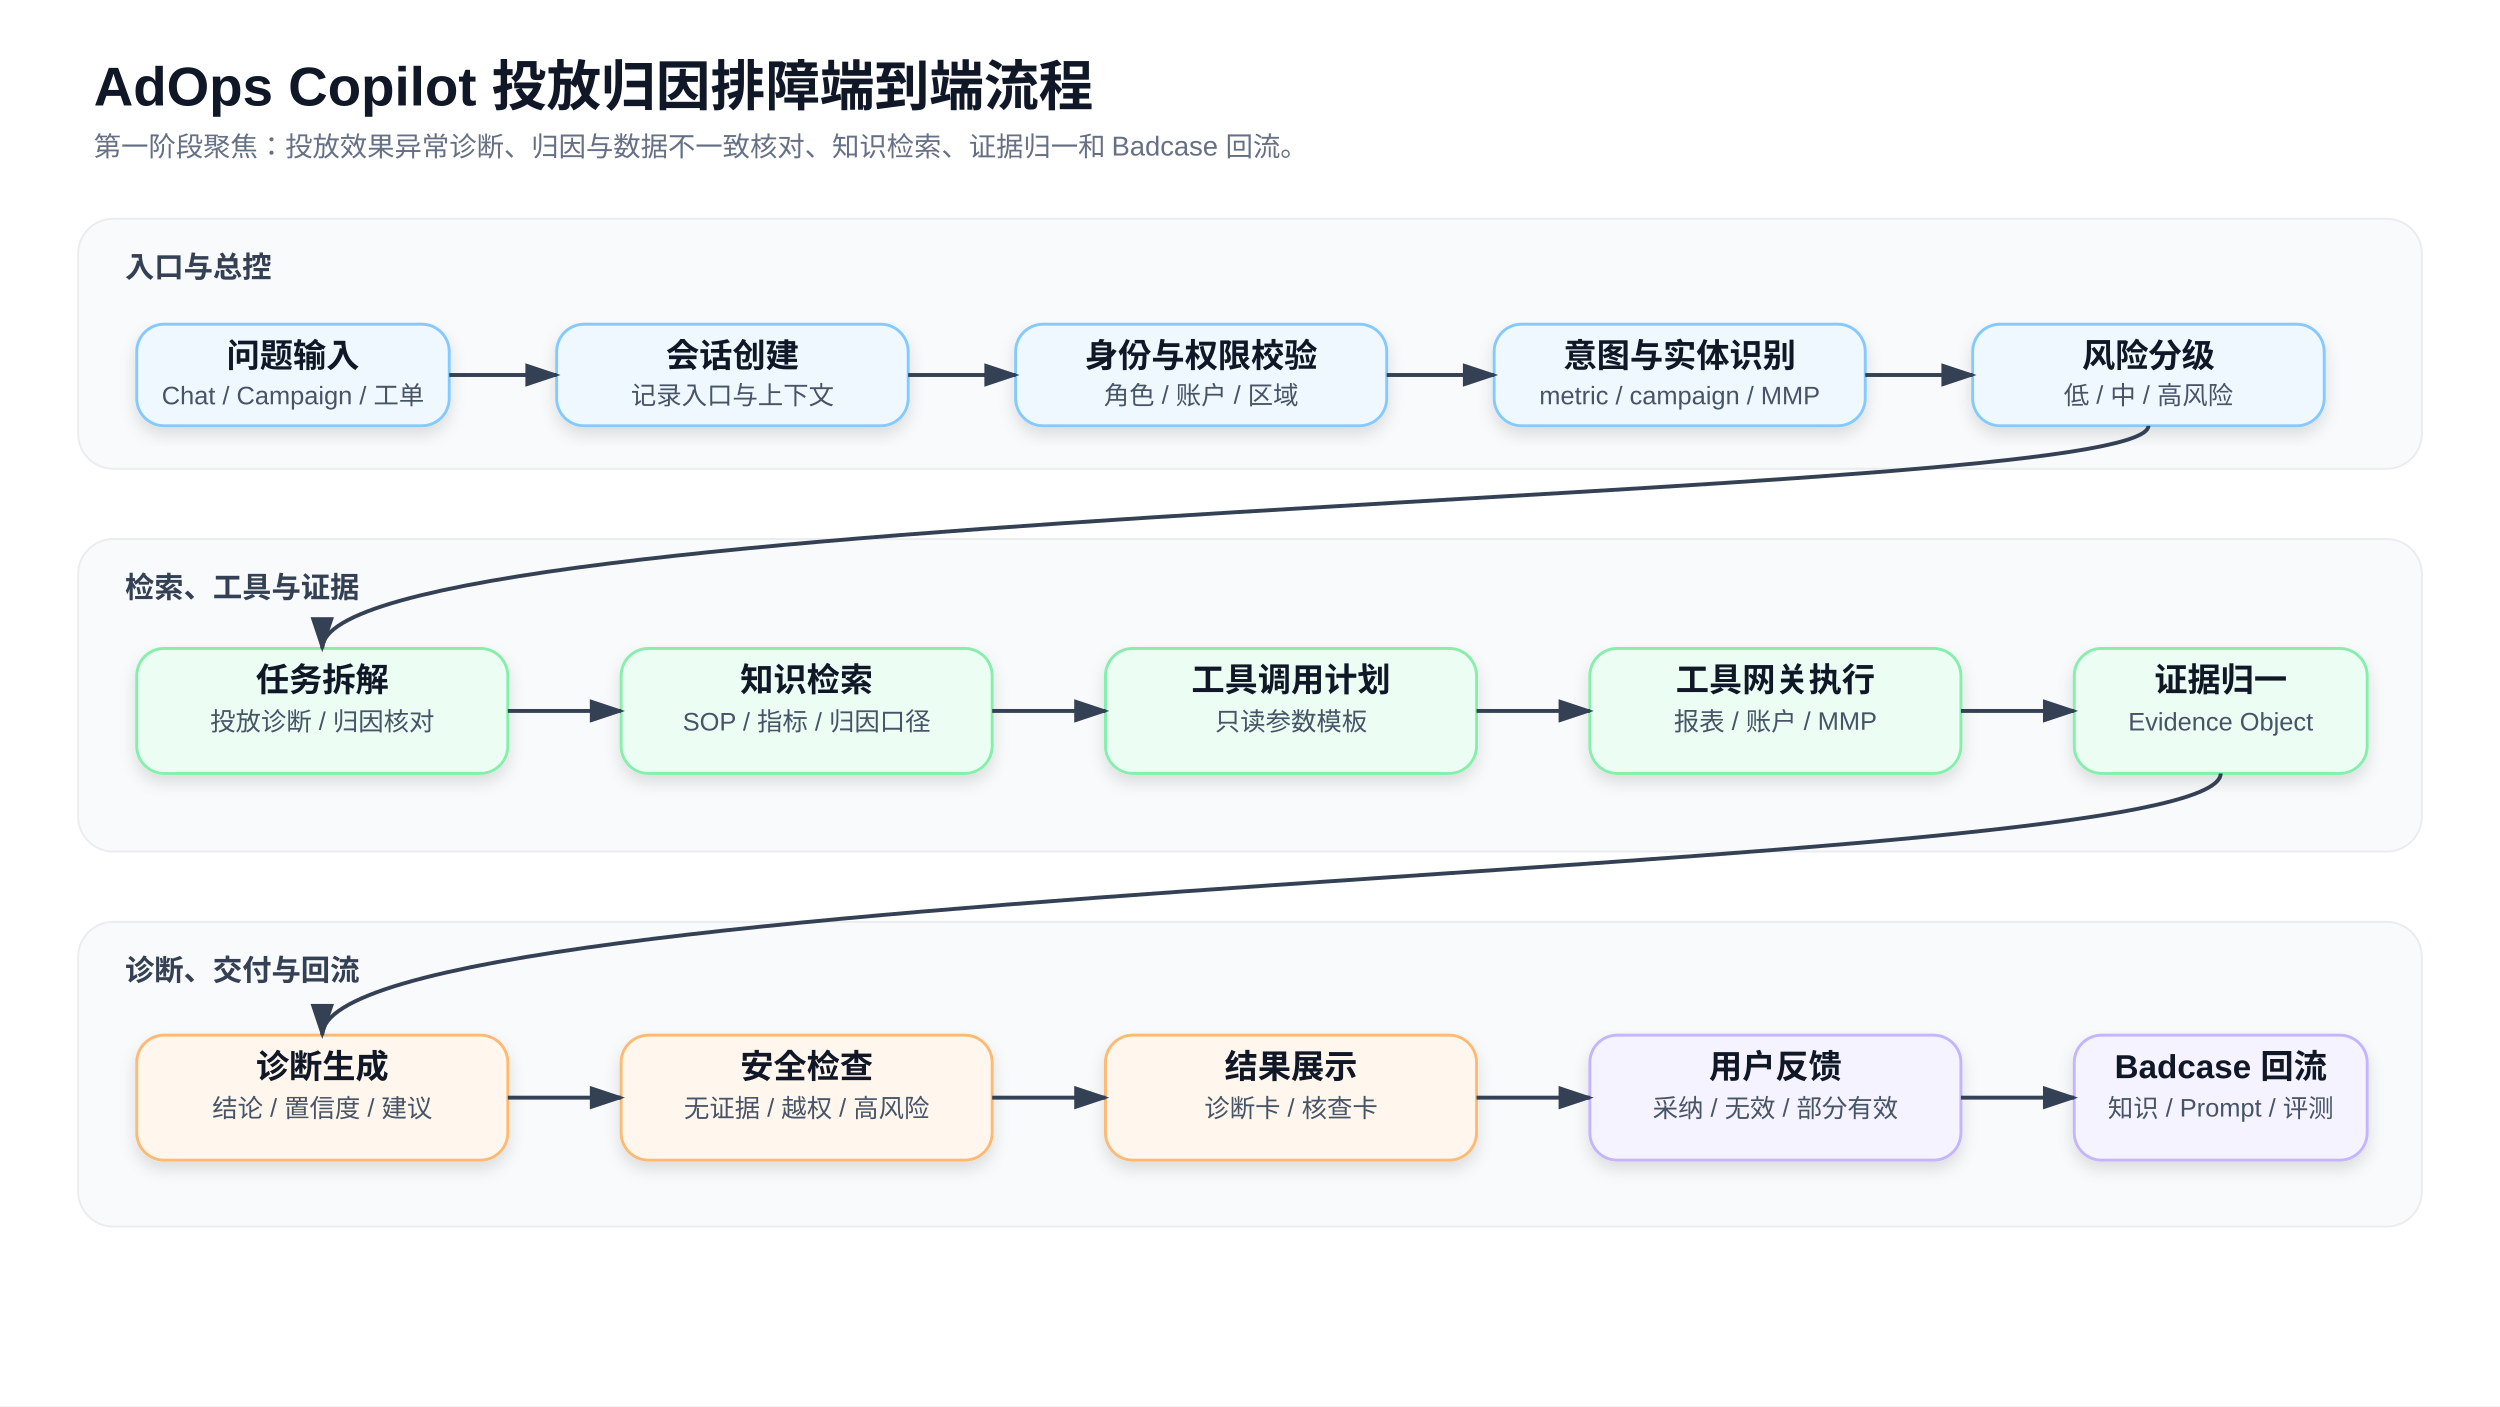
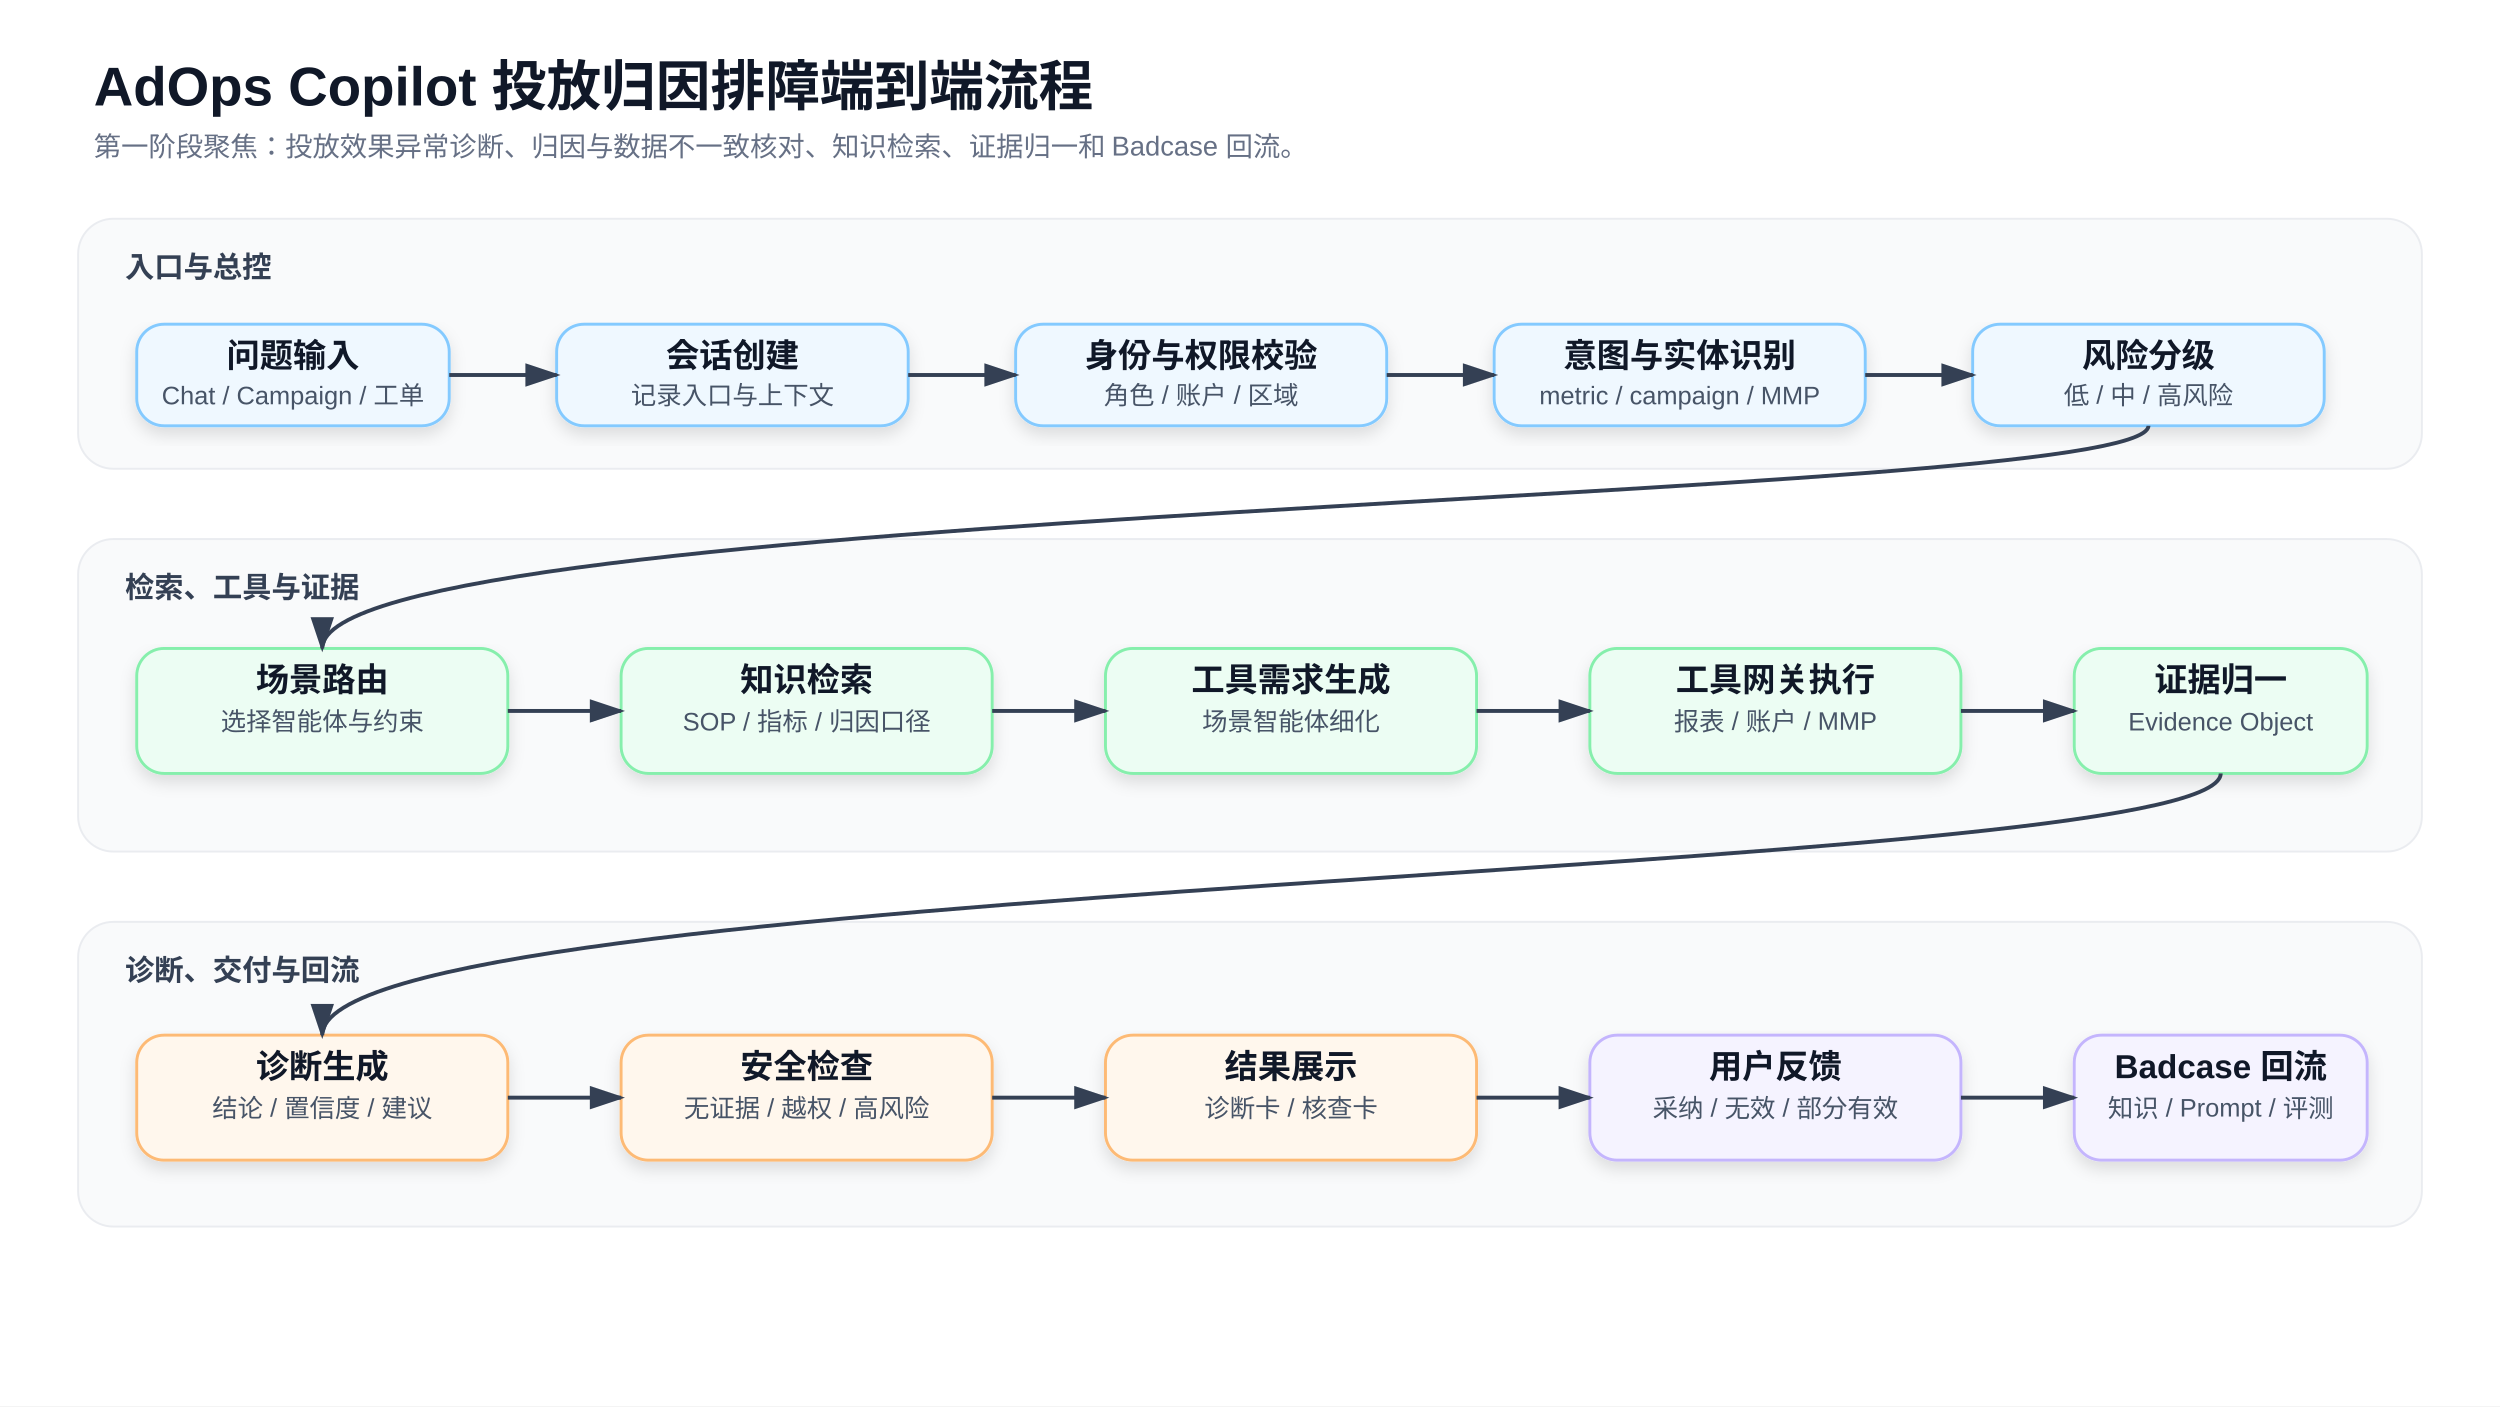
<svg xmlns="http://www.w3.org/2000/svg" width="1280" height="720" viewBox="0 0 1280 720" role="img" aria-labelledby="title desc">
  <defs>
    <marker id="arrow" markerWidth="10" markerHeight="10" refX="8" refY="3" orient="auto" markerUnits="strokeWidth">
      <path d="M0,0 L0,6 L9,3 z" fill="#344054" />
    </marker>
    <filter id="shadow" x="-10%" y="-10%" width="120%" height="130%">
      <feDropShadow dx="0" dy="4" stdDeviation="4" flood-color="#101828" flood-opacity="0.12" />
    </filter>
    <style>
      .title { font: 700 28px "Microsoft YaHei", Arial, sans-serif; fill: #101828; }
      .subtitle { font: 400 14px "Microsoft YaHei", Arial, sans-serif; fill: #667085; }
      .box { fill: #ffffff; stroke: #d0d5dd; stroke-width: 1.5; rx: 14; filter: url(#shadow); }
      .box-blue { fill: #eff8ff; stroke: #84caff; }
      .box-green { fill: #ecfdf3; stroke: #86efac; }
      .box-orange { fill: #fff7ed; stroke: #fdba74; }
      .box-purple { fill: #f5f3ff; stroke: #c4b5fd; }
      .label { font: 700 17px "Microsoft YaHei", Arial, sans-serif; fill: #101828; }
      .small { font: 400 13px "Microsoft YaHei", Arial, sans-serif; fill: #475467; }
      .arrow { stroke: #344054; stroke-width: 2; fill: none; marker-end: url(#arrow); }
      .lane { fill: #f9fafb; stroke: #eaecf0; stroke-width: 1; rx: 18; }
      .lane-title { font: 700 15px "Microsoft YaHei", Arial, sans-serif; fill: #344054; }
    </style>
  </defs>
  <rect width="1280" height="720" fill="#ffffff" />
  <text x="48" y="54" class="title">AdOps Copilot 投放归因排障端到端流程</text>
  <text x="48" y="80" class="subtitle">第一阶段聚焦：投放效果异常诊断、归因与数据不一致核对、知识检索、证据归一和 Badcase 回流。</text>
  <rect x="40" y="112" width="1200" height="128" class="lane" />
  <text x="64" y="142" class="lane-title">入口与总控</text>
  <rect x="70" y="166" width="160" height="52" class="box box-blue" />
  <text x="150" y="188" text-anchor="middle" class="label">问题输入</text>
  <text x="150" y="207" text-anchor="middle" class="small">Chat / Campaign / 工单</text>
  <rect x="285" y="166" width="180" height="52" class="box box-blue" />
  <text x="375" y="188" text-anchor="middle" class="label">会话创建</text>
  <text x="375" y="207" text-anchor="middle" class="small">记录入口与上下文</text>
  <rect x="520" y="166" width="190" height="52" class="box box-blue" />
  <text x="615" y="188" text-anchor="middle" class="label">身份与权限校验</text>
  <text x="615" y="207" text-anchor="middle" class="small">角色 / 账户 / 区域</text>
  <rect x="765" y="166" width="190" height="52" class="box box-blue" />
  <text x="860" y="188" text-anchor="middle" class="label">意图与实体识别</text>
  <text x="860" y="207" text-anchor="middle" class="small">metric / campaign / MMP</text>
  <rect x="1010" y="166" width="180" height="52" class="box box-blue" />
  <text x="1100" y="188" text-anchor="middle" class="label">风险分级</text>
  <text x="1100" y="207" text-anchor="middle" class="small">低 / 中 / 高风险</text>
  <path d="M230 192 H285" class="arrow" />
  <path d="M465 192 H520" class="arrow" />
  <path d="M710 192 H765" class="arrow" />
  <path d="M955 192 H1010" class="arrow" />
  <rect x="40" y="276" width="1200" height="160" class="lane" />
  <text x="64" y="306" class="lane-title">检索、工具与证据</text>
  <rect x="70" y="332" width="190" height="64" class="box box-green" />
-   <text x="165" y="354" text-anchor="middle" class="label">任务拆解</text>
-   <text x="165" y="374" text-anchor="middle" class="small">投放诊断 / 归因核对</text>
+   <text x="165" y="354" text-anchor="middle" class="label">场景路由</text>
+   <text x="165" y="374" text-anchor="middle" class="small">选择智能体与约束</text>
  <rect x="318" y="332" width="190" height="64" class="box box-green" />
  <text x="413" y="354" text-anchor="middle" class="label">知识检索</text>
  <text x="413" y="374" text-anchor="middle" class="small">SOP / 指标 / 归因口径</text>
  <rect x="566" y="332" width="190" height="64" class="box box-green" />
-   <text x="661" y="354" text-anchor="middle" class="label">工具调用计划</text>
-   <text x="661" y="374" text-anchor="middle" class="small">只读参数模板</text>
+   <text x="661" y="354" text-anchor="middle" class="label">工具需求生成</text>
+   <text x="661" y="374" text-anchor="middle" class="small">场景智能体细化</text>
  <rect x="814" y="332" width="190" height="64" class="box box-green" />
  <text x="909" y="354" text-anchor="middle" class="label">工具网关执行</text>
  <text x="909" y="374" text-anchor="middle" class="small">报表 / 账户 / MMP</text>
  <rect x="1062" y="332" width="150" height="64" class="box box-green" />
  <text x="1137" y="354" text-anchor="middle" class="label">证据归一</text>
  <text x="1137" y="374" text-anchor="middle" class="small">Evidence Object</text>
  <path d="M1100 218 C1100 258 165 258 165 332" class="arrow" />
  <path d="M260 364 H318" class="arrow" />
  <path d="M508 364 H566" class="arrow" />
  <path d="M756 364 H814" class="arrow" />
  <path d="M1004 364 H1062" class="arrow" />
  <rect x="40" y="472" width="1200" height="156" class="lane" />
  <text x="64" y="502" class="lane-title">诊断、交付与回流</text>
  <rect x="70" y="530" width="190" height="64" class="box box-orange" />
  <text x="165" y="552" text-anchor="middle" class="label">诊断生成</text>
  <text x="165" y="572" text-anchor="middle" class="small">结论 / 置信度 / 建议</text>
  <rect x="318" y="530" width="190" height="64" class="box box-orange" />
  <text x="413" y="552" text-anchor="middle" class="label">安全检查</text>
  <text x="413" y="572" text-anchor="middle" class="small">无证据 / 越权 / 高风险</text>
  <rect x="566" y="530" width="190" height="64" class="box box-orange" />
  <text x="661" y="552" text-anchor="middle" class="label">结果展示</text>
  <text x="661" y="572" text-anchor="middle" class="small">诊断卡 / 核查卡</text>
  <rect x="814" y="530" width="190" height="64" class="box box-purple" />
  <text x="909" y="552" text-anchor="middle" class="label">用户反馈</text>
  <text x="909" y="572" text-anchor="middle" class="small">采纳 / 无效 / 部分有效</text>
  <rect x="1062" y="530" width="150" height="64" class="box box-purple" />
  <text x="1137" y="552" text-anchor="middle" class="label">Badcase 回流</text>
  <text x="1137" y="572" text-anchor="middle" class="small">知识 / Prompt / 评测</text>
  <path d="M1137 396 C1137 450 165 450 165 530" class="arrow" />
  <path d="M260 562 H318" class="arrow" />
  <path d="M508 562 H566" class="arrow" />
  <path d="M756 562 H814" class="arrow" />
  <path d="M1004 562 H1062" class="arrow" />
</svg>
